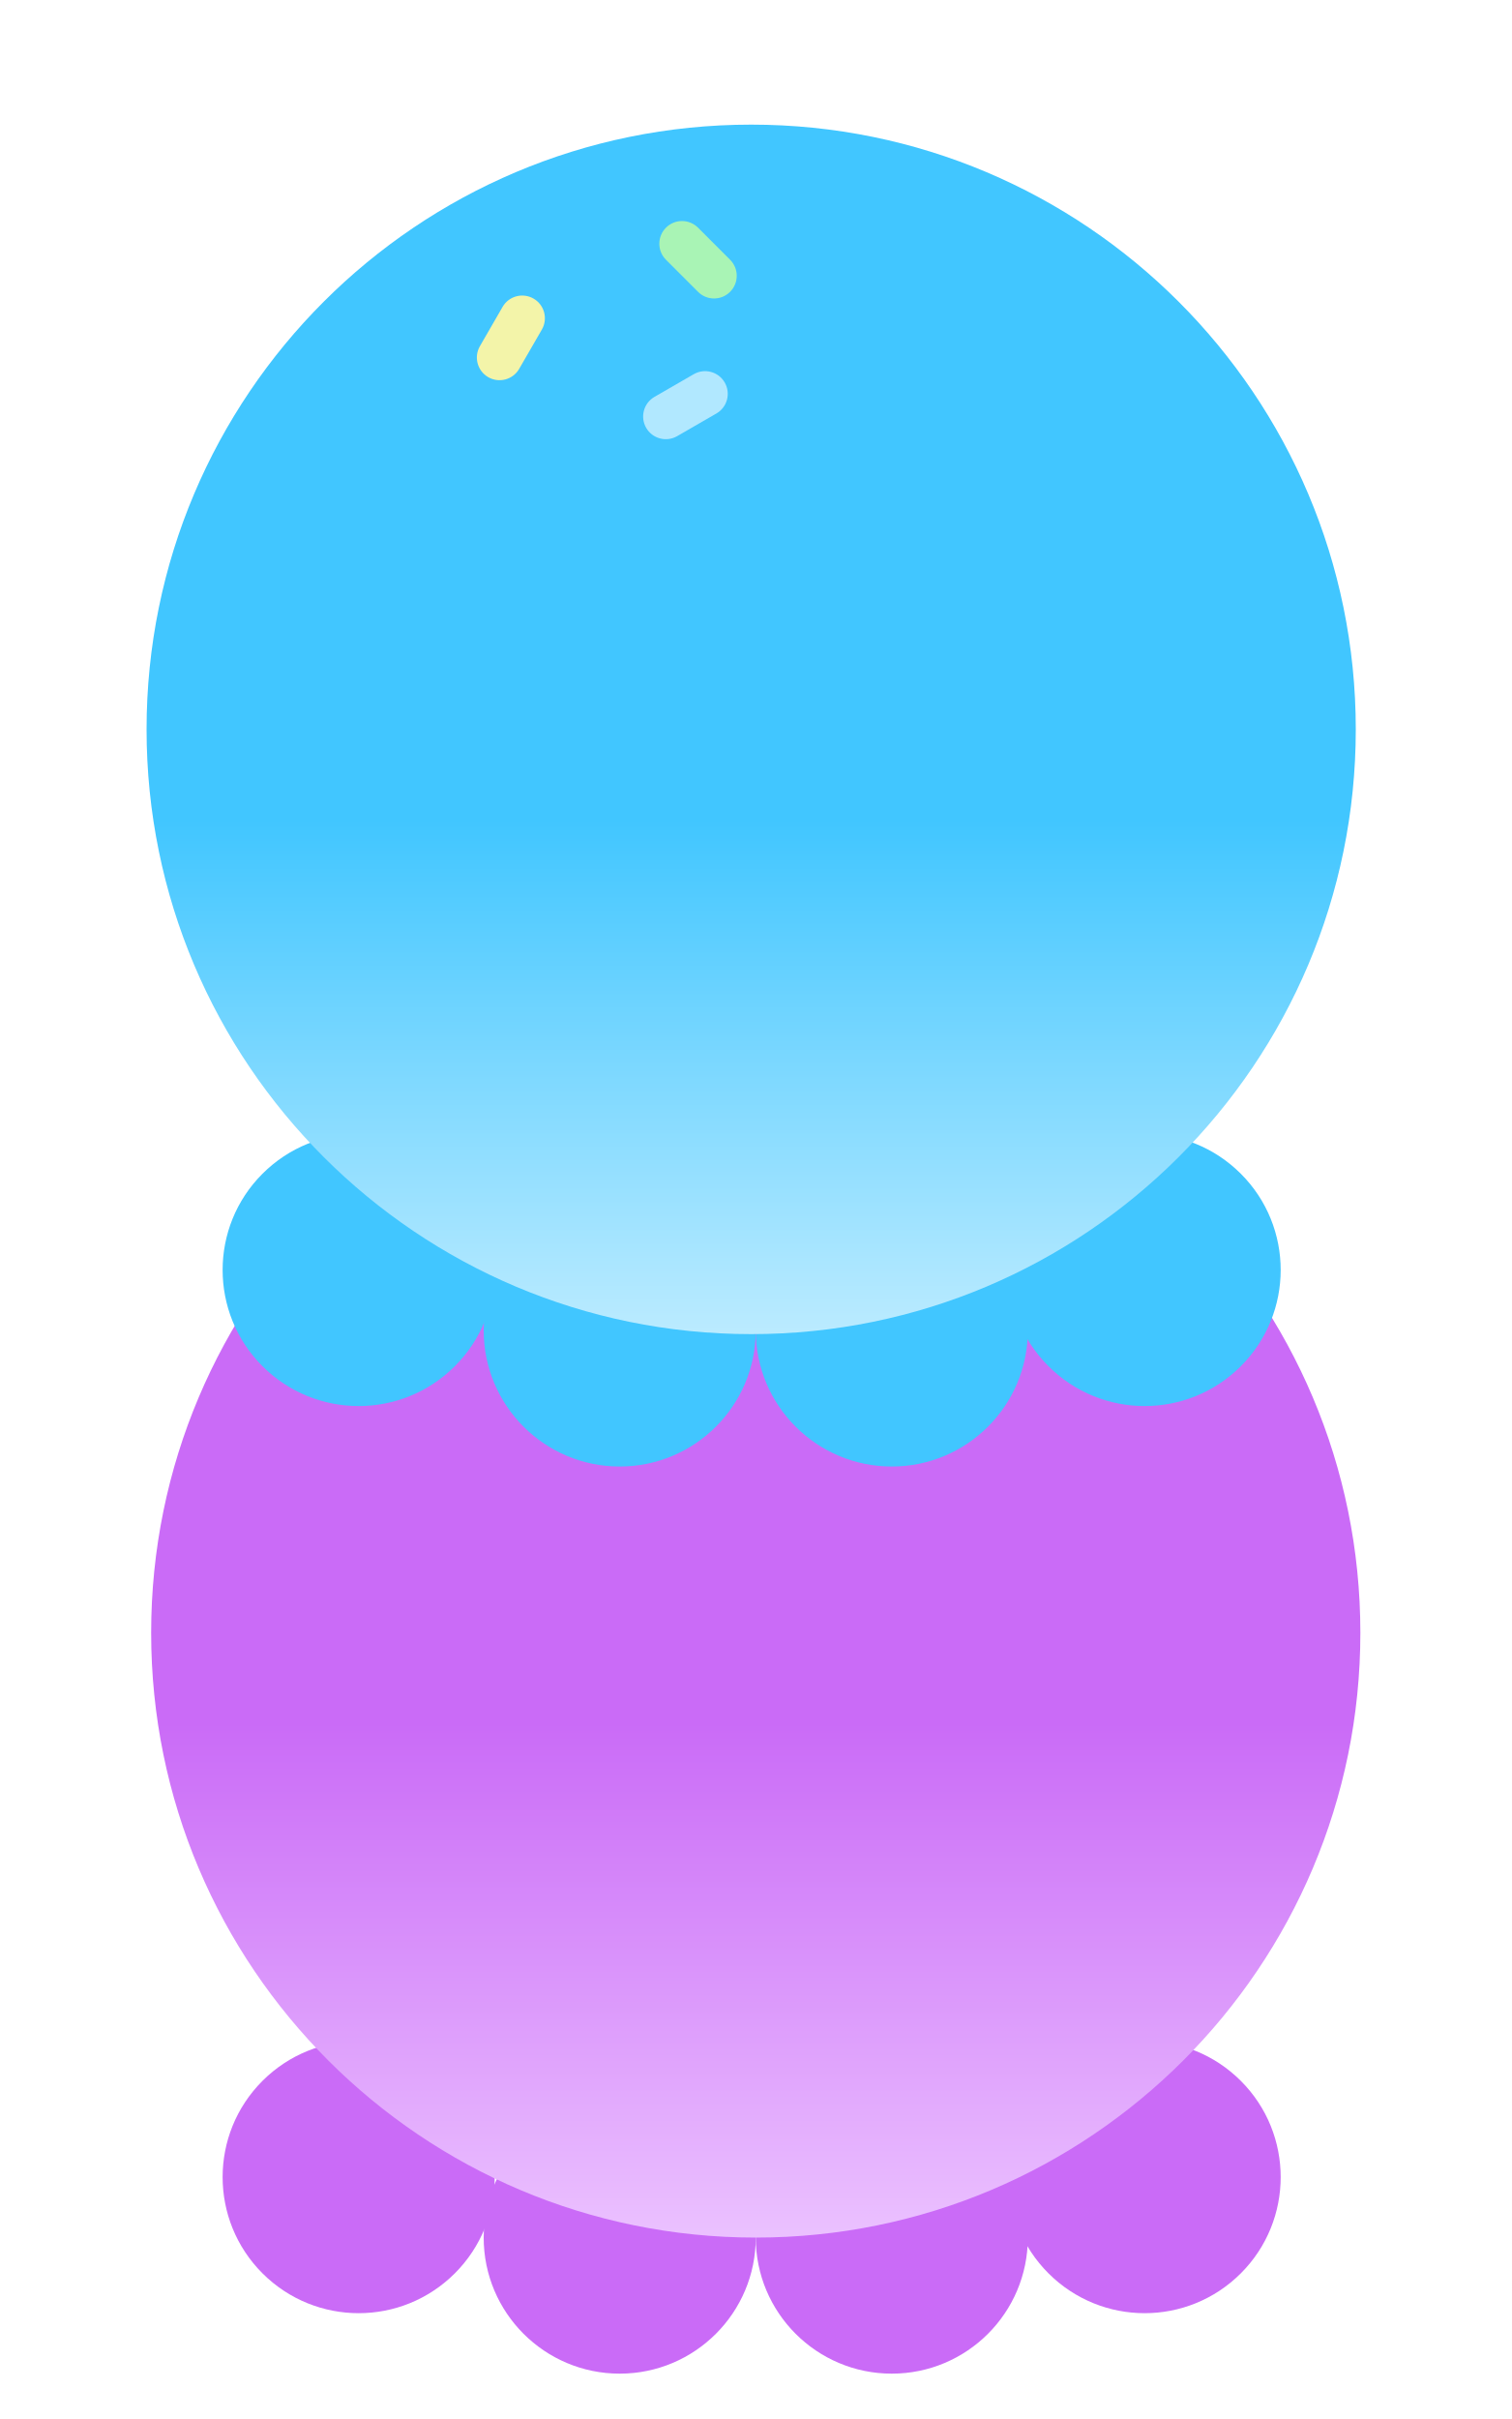
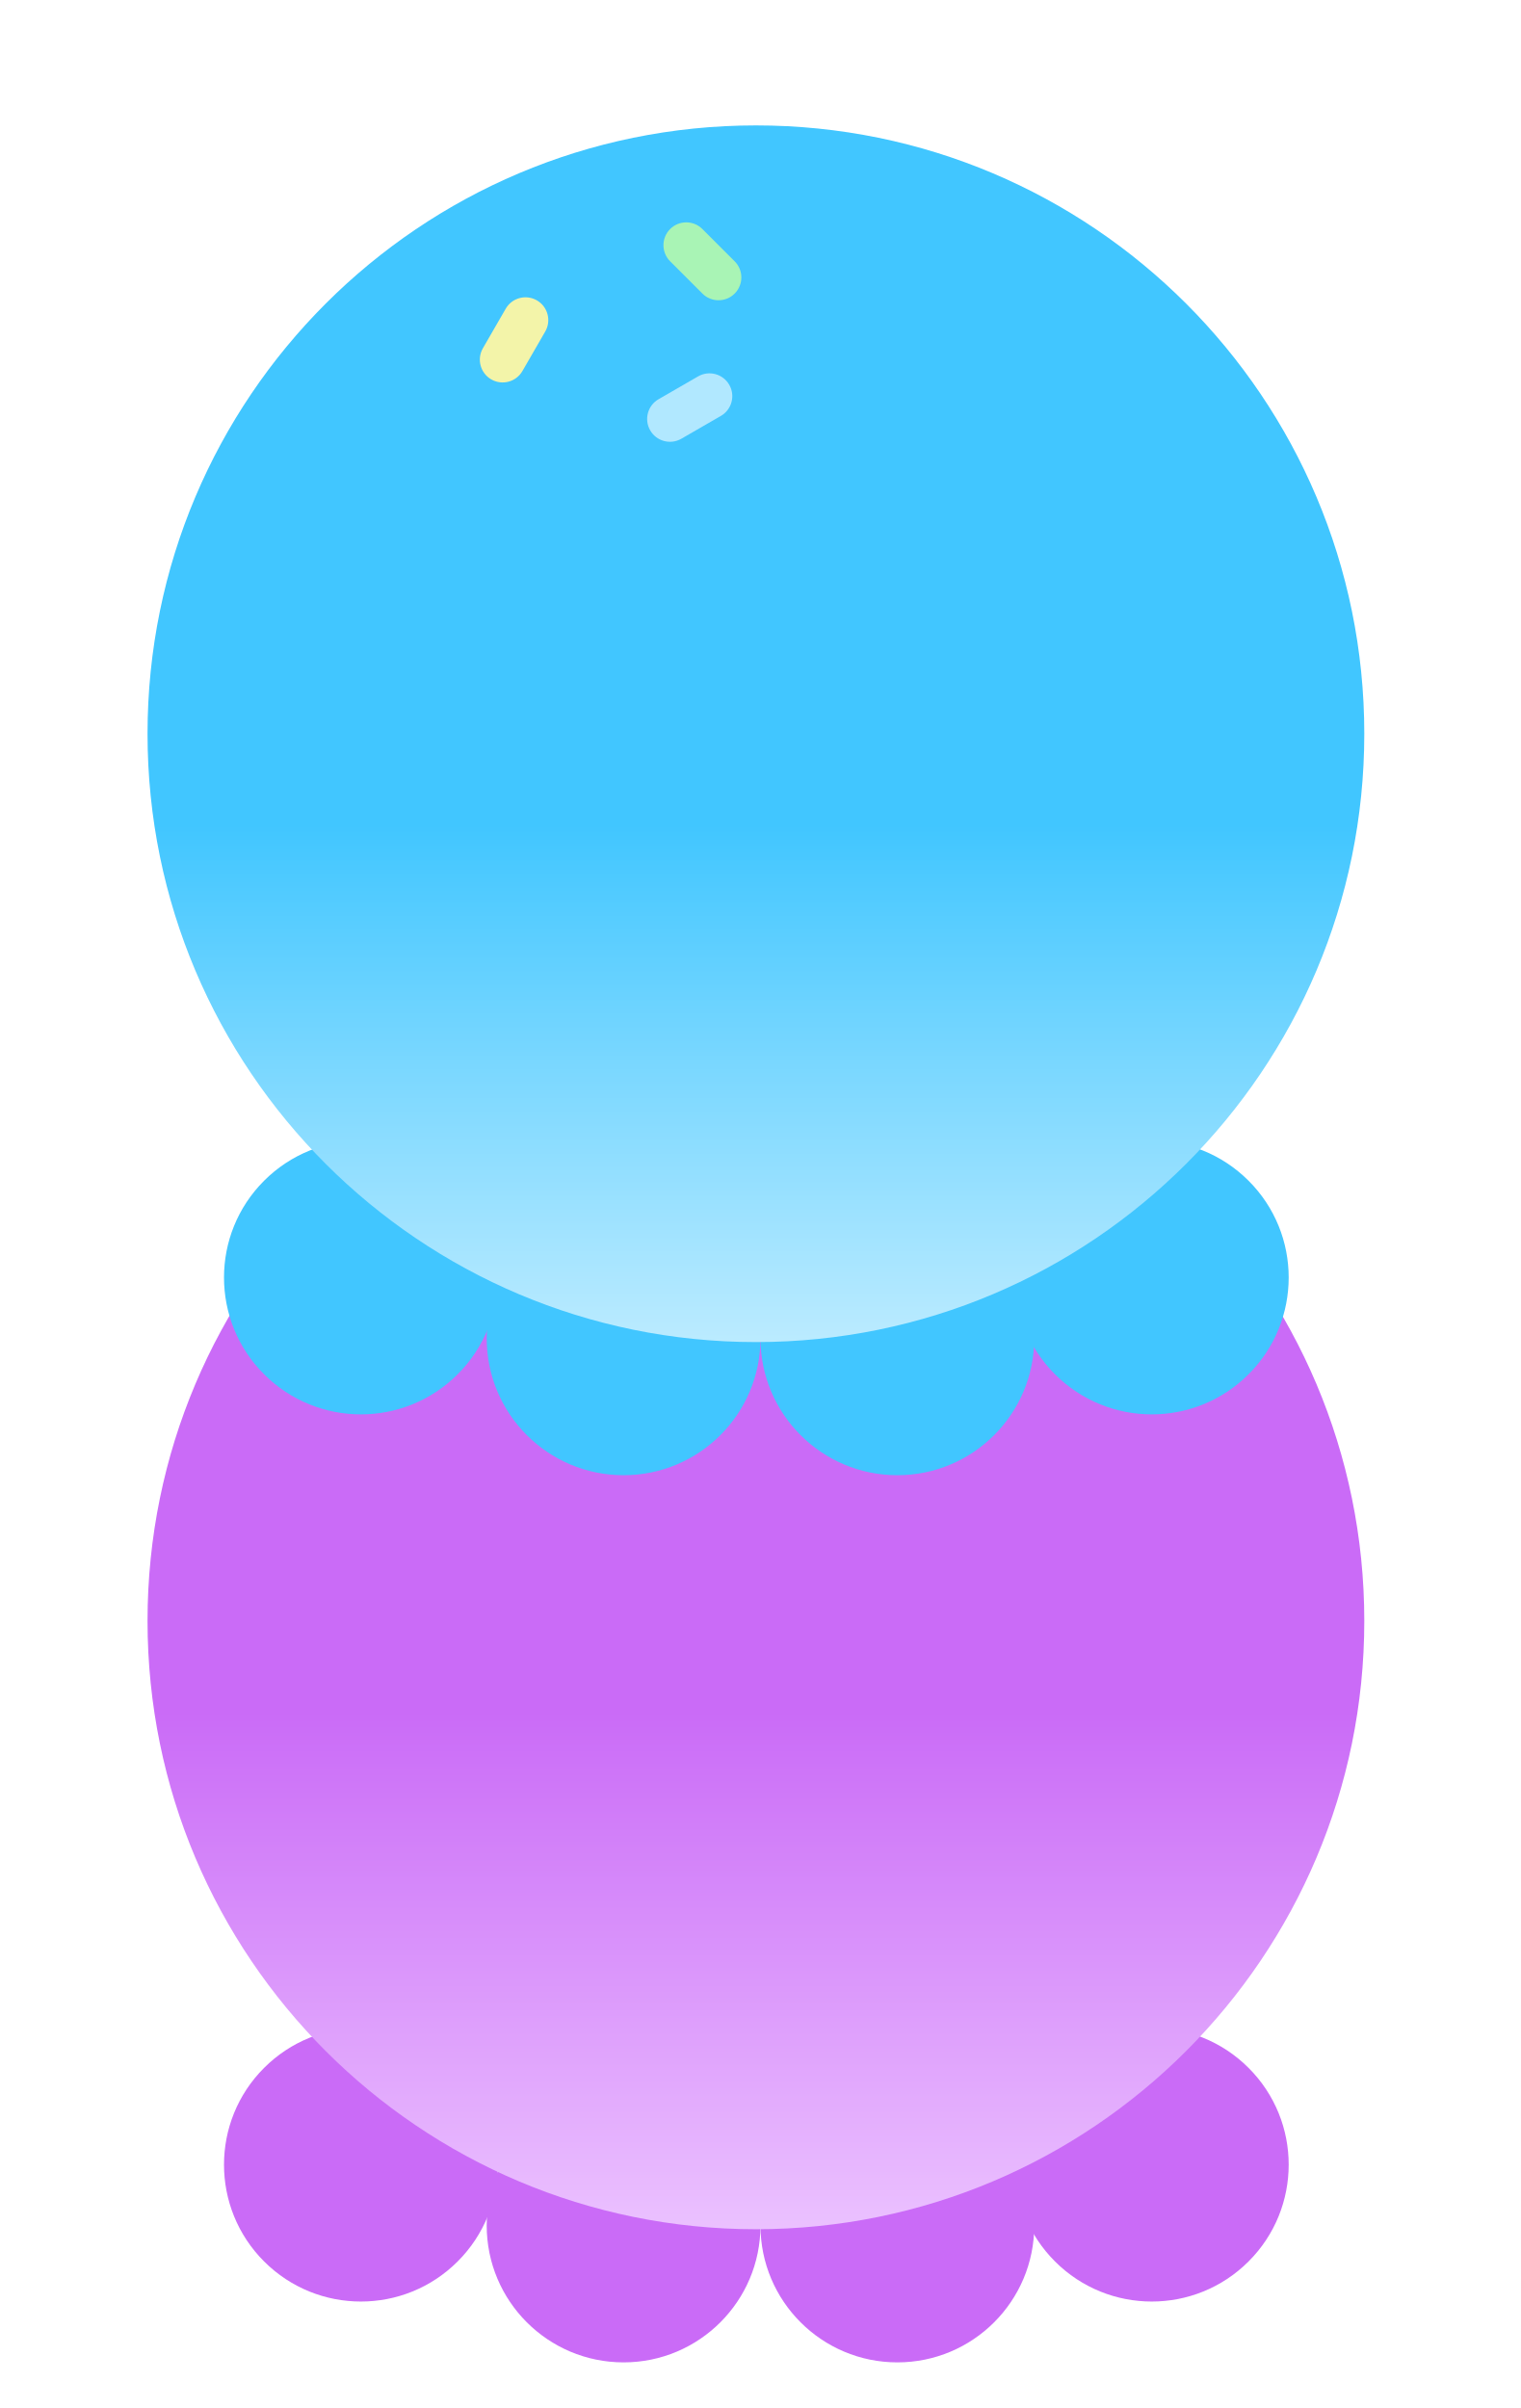
- <svg xmlns="http://www.w3.org/2000/svg" width="30" height="48" viewBox="0 0 30 48" fill="none">
-   <path d="M15 44.4C15 42.909 16.209 41.7 17.7 41.7C19.191 41.7 20.4 42.909 20.4 44.4C20.4 45.891 19.191 47.1 17.7 47.1C16.209 47.1 15 45.891 15 44.4Z" fill="#CA6BF7" />
-   <path d="M20.809 45.109C19.755 44.055 19.755 42.345 20.809 41.291C21.864 40.236 23.573 40.236 24.628 41.291C25.682 42.345 25.682 44.055 24.628 45.109C23.573 46.164 21.864 46.164 20.809 45.109Z" fill="#CA6BF7" />
-   <path d="M9.028 45.109C10.082 44.055 10.082 42.345 9.028 41.291C7.973 40.236 6.264 40.236 5.209 41.291C4.155 42.345 4.155 44.055 5.209 45.109C6.264 46.164 7.973 46.164 9.028 45.109Z" fill="#CA6BF7" />
-   <path d="M9.6 44.4C9.6 42.909 10.809 41.7 12.3 41.7C13.791 41.7 15 42.909 15 44.4C15 45.891 13.791 47.1 12.3 47.1C10.809 47.1 9.6 45.891 9.6 44.4Z" fill="#CA6BF7" />
-   <circle cx="15" cy="32.4" r="12" fill="url(#paint0_linear_26_1345)" />
-   <rect x="10.2" y="23.7" width="0.9" height="1.8" rx="0.45" transform="rotate(30 10.2 23.7)" fill="#F3F4A9" />
-   <rect x="12.9" y="22.836" width="0.9" height="1.8" rx="0.45" transform="rotate(-45 12.9 22.8364)" fill="#A9F4B5" />
-   <rect x="14.159" y="25.2" width="0.9" height="1.8" rx="0.45" transform="rotate(60 14.1589 25.2)" fill="#B1E8FF" />
-   <path d="M15 26.4C15 24.909 16.209 23.7 17.7 23.7C19.191 23.7 20.4 24.909 20.4 26.4C20.4 27.891 19.191 29.1 17.7 29.1C16.209 29.1 15 27.891 15 26.4Z" fill="#41C6FF" />
-   <path d="M20.809 27.109C19.755 26.055 19.755 24.345 20.809 23.291C21.864 22.236 23.573 22.236 24.628 23.291C25.682 24.345 25.682 26.055 24.628 27.109C23.573 28.164 21.864 28.164 20.809 27.109Z" fill="#41C6FF" />
-   <path d="M9.028 27.109C10.082 26.055 10.082 24.345 9.028 23.291C7.973 22.236 6.264 22.236 5.209 23.291C4.155 24.345 4.155 26.055 5.209 27.109C6.264 28.164 7.973 28.164 9.028 27.109Z" fill="#41C6FF" />
-   <path d="M9.6 26.4C9.6 24.909 10.809 23.7 12.3 23.7C13.791 23.7 15 24.909 15 26.4C15 27.891 13.791 29.1 12.3 29.1C10.809 29.1 9.6 27.891 9.6 26.4Z" fill="#41C6FF" />
-   <circle cx="14.909" cy="14.473" r="12" fill="url(#paint1_linear_26_1345)" />
-   <rect x="10.2" y="5.7" width="0.9" height="1.8" rx="0.45" transform="rotate(30 10.2 5.70001)" fill="#F3F4A9" />
-   <rect x="12.9" y="4.836" width="0.9" height="1.8" rx="0.45" transform="rotate(-45 12.9 4.8364)" fill="#A9F4B5" />
-   <rect x="14.159" y="7.2" width="0.9" height="1.8" rx="0.45" transform="rotate(60 14.1589 7.20001)" fill="#B1E8FF" />
+ <svg xmlns="http://www.w3.org/2000/svg" width="24" height="38" viewBox="0 0 24 38" fill="none">
+   <path d="M12 35.12C12 33.927 12.967 32.96 14.16 32.96C15.353 32.96 16.32 33.927 16.32 35.12C16.32 36.313 15.353 37.28 14.16 37.28C12.967 37.28 12 36.313 12 35.12Z" fill="#CA6BF7" />
+   <path d="M16.647 35.687C15.804 34.844 15.804 33.476 16.647 32.633C17.491 31.789 18.858 31.789 19.702 32.633C20.546 33.476 20.546 34.844 19.702 35.687C18.858 36.531 17.491 36.531 16.647 35.687Z" fill="#CA6BF7" />
+   <path d="M7.222 35.687C8.066 34.844 8.066 33.476 7.222 32.633C6.379 31.789 5.011 31.789 4.167 32.633C3.324 33.476 3.324 34.844 4.167 35.687C5.011 36.531 6.379 36.531 7.222 35.687Z" fill="#CA6BF7" />
+   <path d="M7.68 35.12C7.68 33.927 8.647 32.96 9.84 32.96C11.033 32.96 12 33.927 12 35.12C12 36.313 11.033 37.28 9.84 37.28C8.647 37.28 7.68 36.313 7.68 35.12Z" fill="#CA6BF7" />
+   <circle cx="11.928" cy="25.579" r="9.6" fill="url(#paint0_linear_26_1345)" />
+   <rect x="8.16" y="18.56" width="0.72" height="1.44" rx="0.36" transform="rotate(30 8.15997 18.56)" fill="#F3F4A9" />
+   <rect x="10.32" y="17.869" width="0.72" height="1.44" rx="0.36" transform="rotate(-45 10.32 17.8691)" fill="#A9F4B5" />
+   <rect x="11.327" y="19.76" width="0.72" height="1.44" rx="0.36" transform="rotate(60 11.3271 19.76)" fill="#B1E8FF" />
+   <path d="M12 21.12C12 19.927 12.967 18.96 14.16 18.96C15.353 18.96 16.32 19.927 16.32 21.12C16.32 22.313 15.353 23.28 14.16 23.28C12.967 23.28 12 22.313 12 21.12Z" fill="#41C6FF" />
+   <path d="M16.647 21.687C15.804 20.844 15.804 19.476 16.647 18.633C17.491 17.789 18.858 17.789 19.702 18.633C20.546 19.476 20.546 20.844 19.702 21.687C18.858 22.531 17.491 22.531 16.647 21.687Z" fill="#41C6FF" />
+   <path d="M7.222 21.687C8.066 20.844 8.066 19.476 7.222 18.633C6.379 17.789 5.011 17.789 4.167 18.633C3.324 19.476 3.324 20.844 4.167 21.687C5.011 22.531 6.379 22.531 7.222 21.687Z" fill="#41C6FF" />
+   <path d="M7.68 21.12C7.68 19.927 8.647 18.96 9.84 18.96C11.033 18.96 12 19.927 12 21.12C12 22.313 11.033 23.28 9.84 23.28C8.647 23.28 7.68 22.313 7.68 21.12Z" fill="#41C6FF" />
+   <circle cx="11.928" cy="11.579" r="9.6" fill="url(#paint1_linear_26_1345)" />
+   <rect x="8.16" y="4.56" width="0.72" height="1.44" rx="0.36" transform="rotate(30 8.15997 4.56)" fill="#F3F4A9" />
+   <rect x="10.32" y="3.869" width="0.72" height="1.44" rx="0.36" transform="rotate(-45 10.32 3.86914)" fill="#A9F4B5" />
+   <rect x="11.327" y="5.76" width="0.72" height="1.44" rx="0.36" transform="rotate(60 11.3271 5.76001)" fill="#B1E8FF" />
  <defs>
-     <linearGradient id="paint0_linear_26_1345" x1="15" y1="34.2" x2="15" y2="44.4" gradientUnits="userSpaceOnUse">
+     <linearGradient id="paint0_linear_26_1345" x1="11.928" y1="27.019" x2="11.928" y2="35.179" gradientUnits="userSpaceOnUse">
      <stop stop-color="#CA6BF7" />
      <stop offset="1" stop-color="#EBC1FF" />
    </linearGradient>
-     <linearGradient id="paint1_linear_26_1345" x1="14.909" y1="16.273" x2="14.909" y2="26.473" gradientUnits="userSpaceOnUse">
+     <linearGradient id="paint1_linear_26_1345" x1="11.928" y1="13.019" x2="11.928" y2="21.179" gradientUnits="userSpaceOnUse">
      <stop stop-color="#41C6FF" />
      <stop offset="1" stop-color="#BBEBFF" />
    </linearGradient>
  </defs>
</svg>
